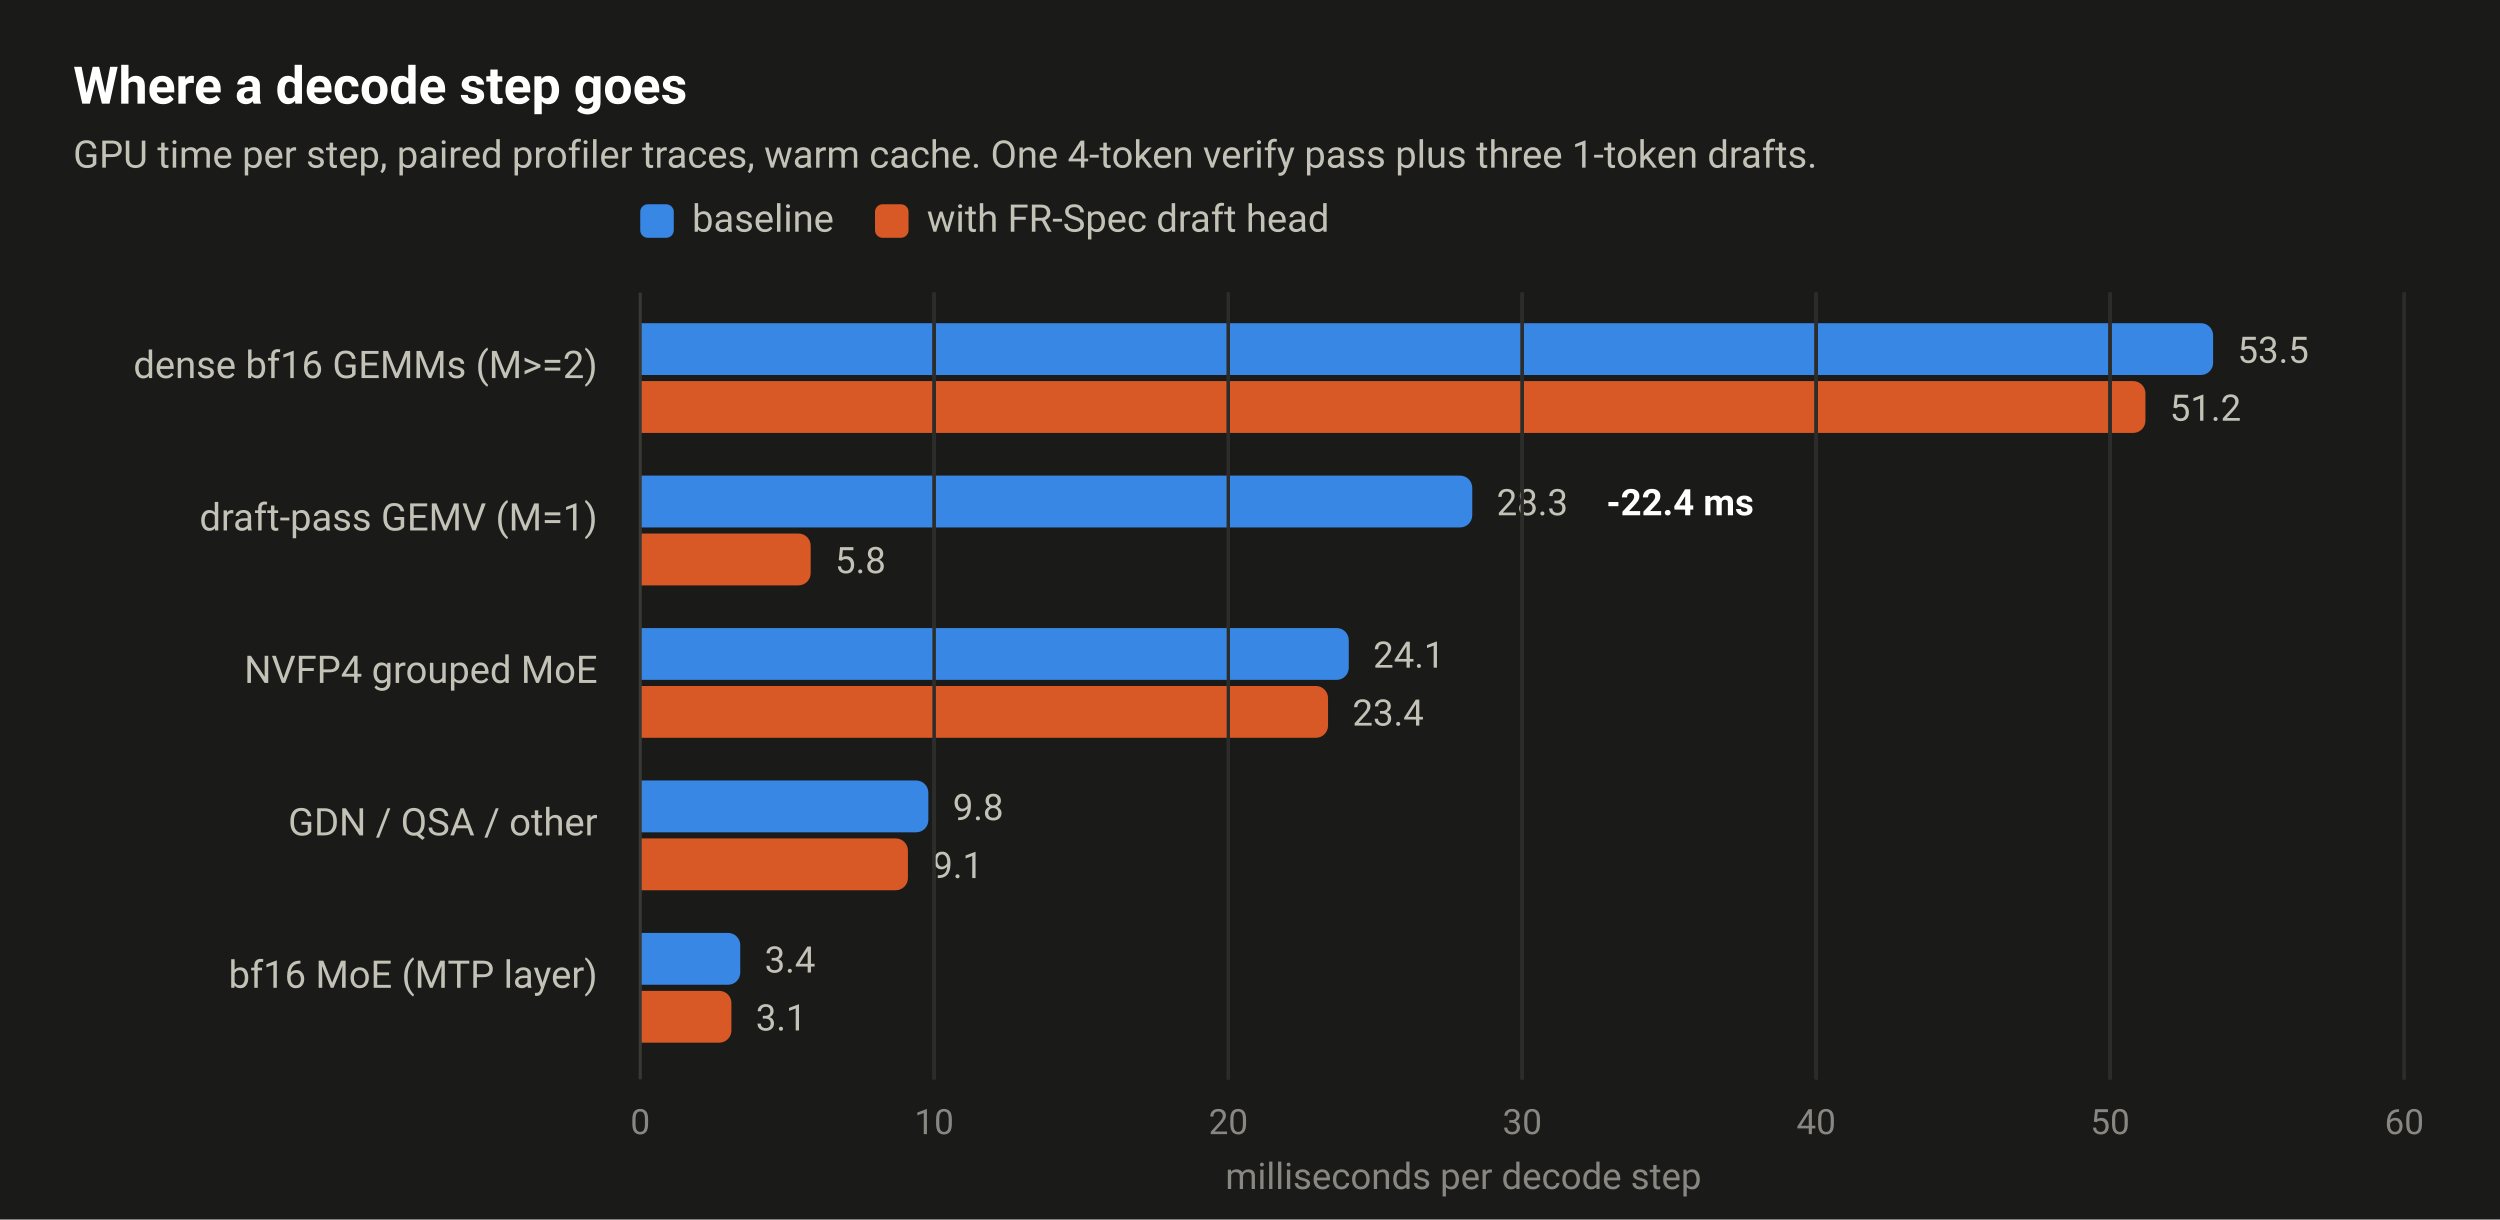
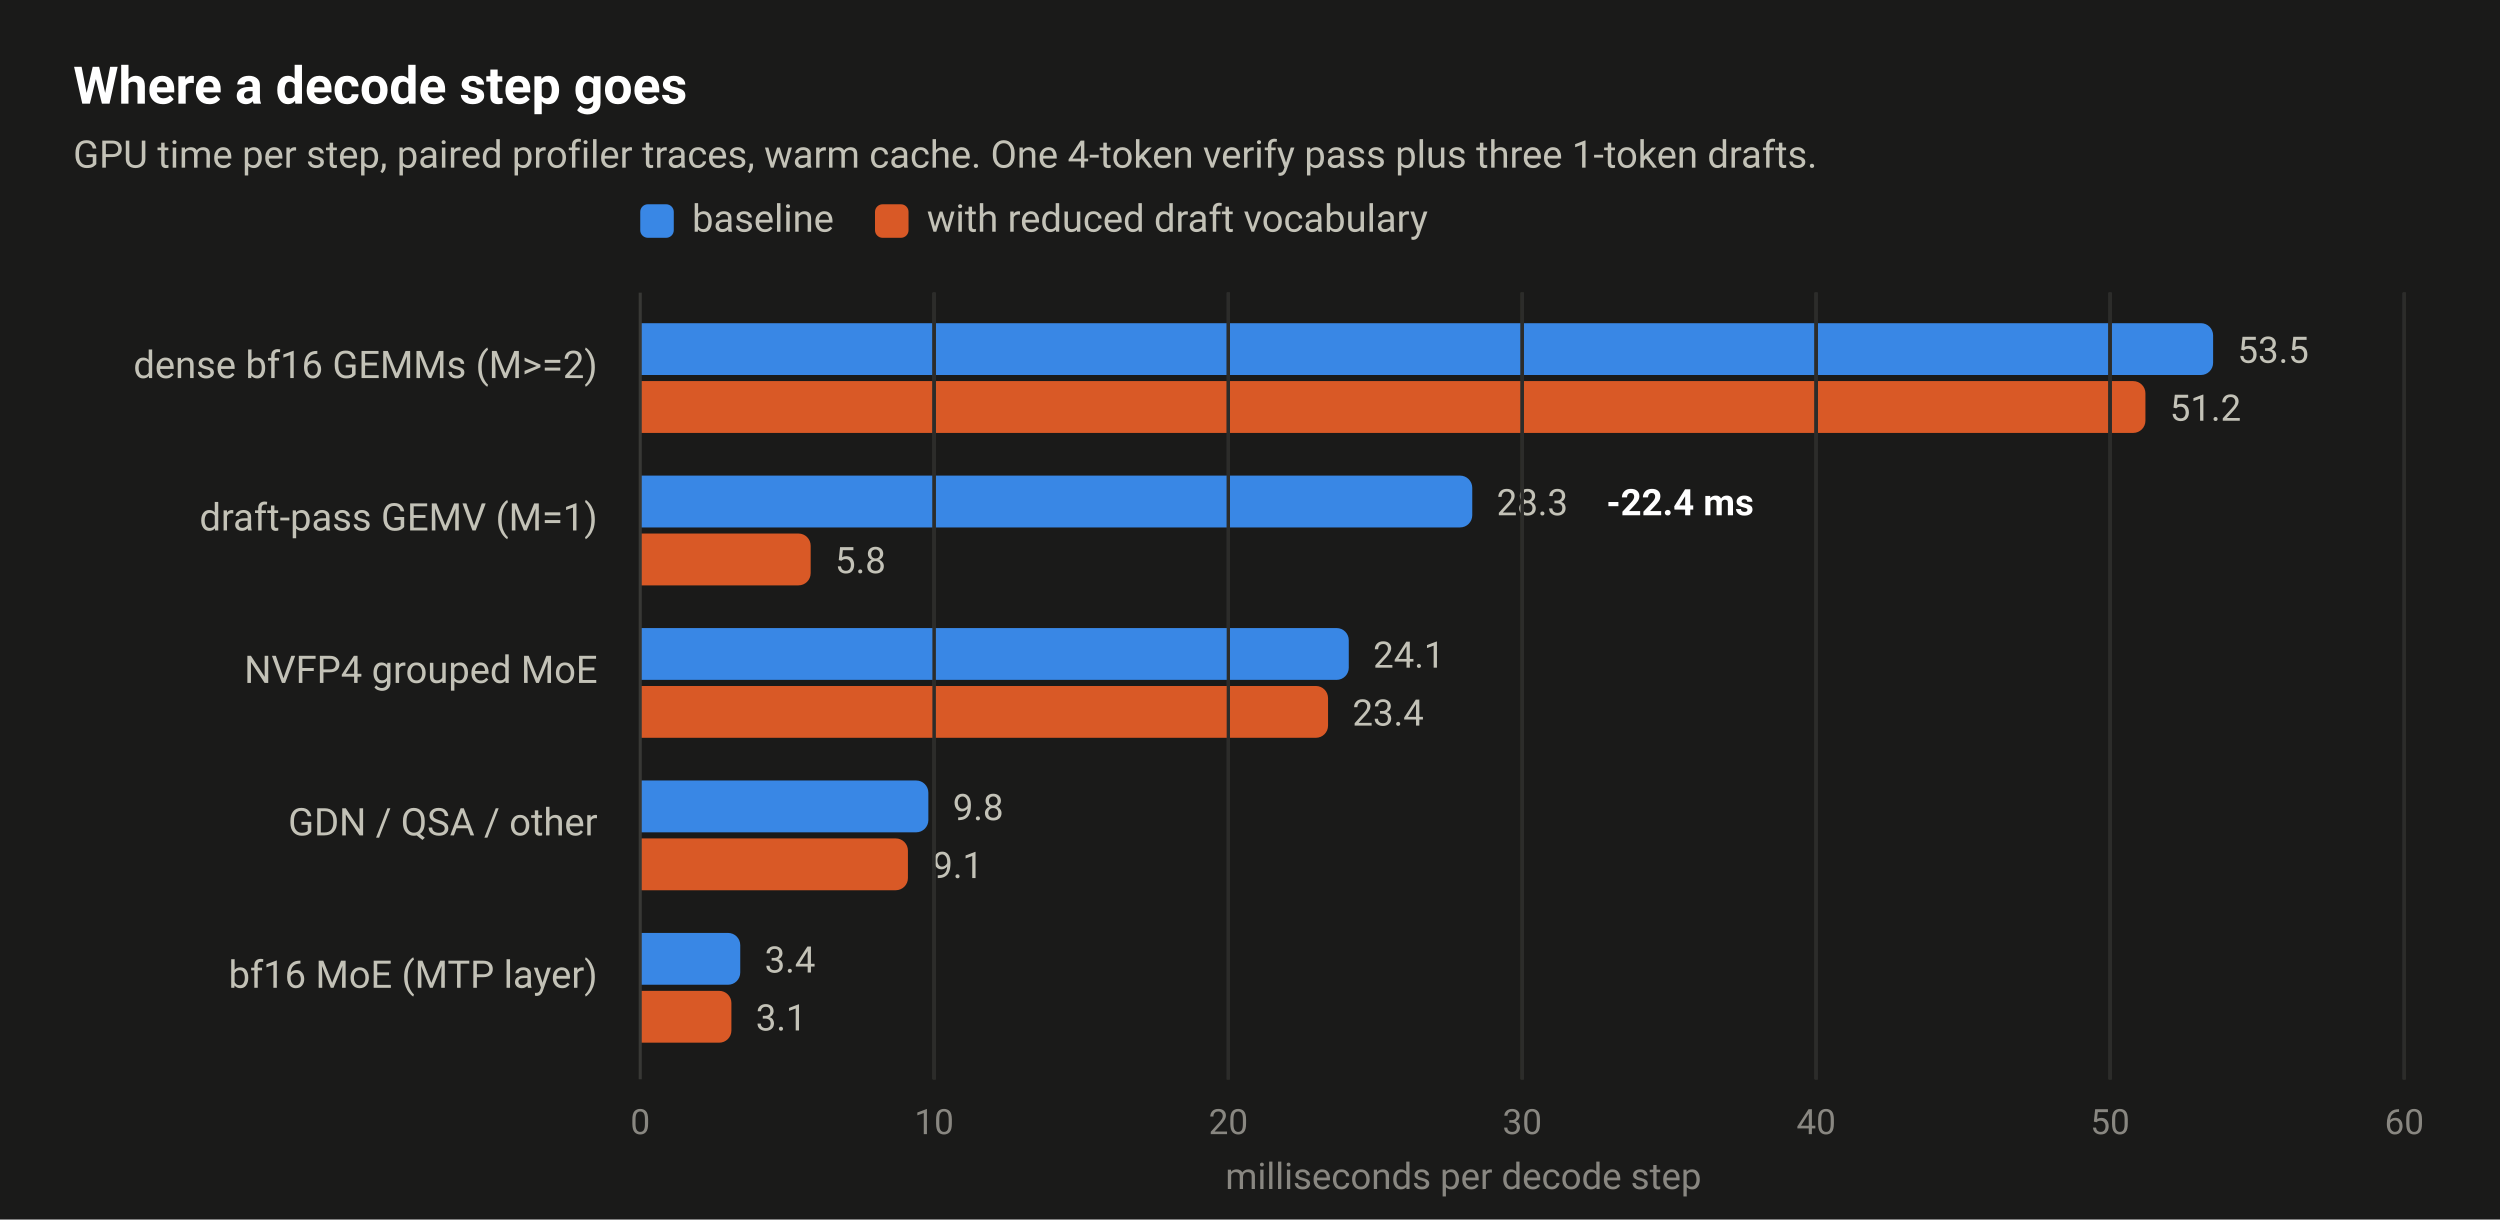
<svg xmlns="http://www.w3.org/2000/svg" viewBox="0 0 820 400" width="820" height="400" role="img" aria-label="Baseline decode step by kernel family" font-family="ui-sans-serif,-apple-system,BlinkMacSystemFont,'Segoe UI',Roboto,'Helvetica Neue',Arial,sans-serif">
  <rect width="820" height="400" fill="#1a1a19" />
  <text x="24.0" y="34.0" fill="#ffffff" font-size="17" text-anchor="start" font-weight="600">Where a decode step goes</text>
  <text x="24.0" y="55.0" fill="#c3c2b7" font-size="12.5" text-anchor="start" font-weight="400">GPU time per step, paired profiler traces, warm cache. One 4-token verify pass plus three 1-token drafts.</text>
  <rect x="210.0" y="67.0" width="11" height="11" rx="2.5" fill="#3987e5" />
  <text x="227.0" y="76.0" fill="#c3c2b7" font-size="12.5" text-anchor="start" font-weight="400">baseline</text>
  <rect x="287.0" y="67.0" width="11" height="11" rx="2.5" fill="#d95926" />
-   <text x="304.0" y="76.0" fill="#c3c2b7" font-size="12.5" text-anchor="start" font-weight="400">with FR-Spec draft head</text>
+   <text x="304.0" y="76.0" fill="#c3c2b7" font-size="12.5" text-anchor="start" font-weight="400">with reduced draft vocabulary</text>
  <line x1="306.4" y1="96.0" x2="306.4" y2="354.0" stroke="#2c2c2a" stroke-width="1" />
  <line x1="402.9" y1="96.0" x2="402.9" y2="354.0" stroke="#2c2c2a" stroke-width="1" />
  <line x1="499.3" y1="96.0" x2="499.3" y2="354.0" stroke="#2c2c2a" stroke-width="1" />
  <line x1="595.7" y1="96.0" x2="595.7" y2="354.0" stroke="#2c2c2a" stroke-width="1" />
  <line x1="692.1" y1="96.0" x2="692.1" y2="354.0" stroke="#2c2c2a" stroke-width="1" />
  <line x1="788.6" y1="96.0" x2="788.6" y2="354.0" stroke="#2c2c2a" stroke-width="1" />
  <text x="196.0" y="124.0" fill="#c3c2b7" font-size="12.5" text-anchor="end" font-weight="400">dense bf16 GEMMs (M&gt;=2)</text>
  <path d="M210.0,106.0 H721.9 a4,4 0 0 1 4,4 V119.0 a4,4 0 0 1 -4,4 H210.0 Z" fill="#3987e5" />
  <text x="733.9" y="119.0" fill="#c3c2b7" font-size="12" text-anchor="start" font-weight="400">53.5</text>
  <path d="M210.0,125.0 H699.7 a4,4 0 0 1 4,4 V138.0 a4,4 0 0 1 -4,4 H210.0 Z" fill="#d95926" />
  <text x="711.7" y="138.0" fill="#c3c2b7" font-size="12" text-anchor="start" font-weight="400">51.2</text>
  <line x1="306.4" y1="96.0" x2="306.4" y2="354.0" stroke="#2c2c2a" stroke-width="1" />
  <line x1="402.9" y1="96.0" x2="402.9" y2="354.0" stroke="#2c2c2a" stroke-width="1" />
  <line x1="499.3" y1="96.0" x2="499.3" y2="354.0" stroke="#2c2c2a" stroke-width="1" />
  <line x1="595.7" y1="96.0" x2="595.7" y2="354.0" stroke="#2c2c2a" stroke-width="1" />
  <line x1="692.1" y1="96.0" x2="692.1" y2="354.0" stroke="#2c2c2a" stroke-width="1" />
  <line x1="788.6" y1="96.0" x2="788.6" y2="354.0" stroke="#2c2c2a" stroke-width="1" />
  <text x="196.0" y="174.0" fill="#c3c2b7" font-size="12.5" text-anchor="end" font-weight="400">draft-pass GEMV (M=1)</text>
  <path d="M210.0,156.0 H478.9 a4,4 0 0 1 4,4 V169.0 a4,4 0 0 1 -4,4 H210.0 Z" fill="#3987e5" />
  <text x="490.9" y="169.0" fill="#c3c2b7" font-size="12" text-anchor="start" font-weight="400">28.3</text>
  <path d="M210.0,175.0 H261.9 a4,4 0 0 1 4,4 V188.0 a4,4 0 0 1 -4,4 H210.0 Z" fill="#d95926" />
  <text x="273.9" y="188.0" fill="#c3c2b7" font-size="12" text-anchor="start" font-weight="400">5.8</text>
  <text x="526.9" y="169.0" fill="#ffffff" font-size="12" text-anchor="start" font-weight="600">-22.4 ms</text>
  <line x1="306.4" y1="96.0" x2="306.4" y2="354.0" stroke="#2c2c2a" stroke-width="1" />
  <line x1="402.9" y1="96.0" x2="402.9" y2="354.0" stroke="#2c2c2a" stroke-width="1" />
  <line x1="499.3" y1="96.0" x2="499.3" y2="354.0" stroke="#2c2c2a" stroke-width="1" />
  <line x1="595.7" y1="96.0" x2="595.7" y2="354.0" stroke="#2c2c2a" stroke-width="1" />
  <line x1="692.1" y1="96.0" x2="692.1" y2="354.0" stroke="#2c2c2a" stroke-width="1" />
  <line x1="788.6" y1="96.0" x2="788.6" y2="354.0" stroke="#2c2c2a" stroke-width="1" />
  <text x="196.0" y="224.0" fill="#c3c2b7" font-size="12.5" text-anchor="end" font-weight="400">NVFP4 grouped MoE</text>
  <path d="M210.0,206.0 H438.4 a4,4 0 0 1 4,4 V219.0 a4,4 0 0 1 -4,4 H210.0 Z" fill="#3987e5" />
  <text x="450.4" y="219.0" fill="#c3c2b7" font-size="12" text-anchor="start" font-weight="400">24.1</text>
  <path d="M210.0,225.0 H431.6 a4,4 0 0 1 4,4 V238.0 a4,4 0 0 1 -4,4 H210.0 Z" fill="#d95926" />
  <text x="443.6" y="238.0" fill="#c3c2b7" font-size="12" text-anchor="start" font-weight="400">23.4</text>
  <line x1="306.4" y1="96.0" x2="306.4" y2="354.0" stroke="#2c2c2a" stroke-width="1" />
  <line x1="402.9" y1="96.0" x2="402.9" y2="354.0" stroke="#2c2c2a" stroke-width="1" />
  <line x1="499.3" y1="96.0" x2="499.3" y2="354.0" stroke="#2c2c2a" stroke-width="1" />
  <line x1="595.7" y1="96.0" x2="595.7" y2="354.0" stroke="#2c2c2a" stroke-width="1" />
  <line x1="692.1" y1="96.0" x2="692.1" y2="354.0" stroke="#2c2c2a" stroke-width="1" />
  <line x1="788.6" y1="96.0" x2="788.6" y2="354.0" stroke="#2c2c2a" stroke-width="1" />
  <text x="196.0" y="274.0" fill="#c3c2b7" font-size="12.5" text-anchor="end" font-weight="400">GDN / QSA / other</text>
  <path d="M210.0,256.0 H300.5 a4,4 0 0 1 4,4 V269.0 a4,4 0 0 1 -4,4 H210.0 Z" fill="#3987e5" />
  <text x="312.5" y="269.0" fill="#c3c2b7" font-size="12" text-anchor="start" font-weight="400">9.8</text>
  <path d="M210.0,275.0 H293.8 a4,4 0 0 1 4,4 V288.0 a4,4 0 0 1 -4,4 H210.0 Z" fill="#d95926" />
  <text x="305.8" y="288.0" fill="#c3c2b7" font-size="12" text-anchor="start" font-weight="400">9.1</text>
  <line x1="306.4" y1="96.0" x2="306.4" y2="354.0" stroke="#2c2c2a" stroke-width="1" />
  <line x1="402.9" y1="96.0" x2="402.9" y2="354.0" stroke="#2c2c2a" stroke-width="1" />
  <line x1="499.3" y1="96.0" x2="499.3" y2="354.0" stroke="#2c2c2a" stroke-width="1" />
  <line x1="595.7" y1="96.0" x2="595.7" y2="354.0" stroke="#2c2c2a" stroke-width="1" />
  <line x1="692.1" y1="96.0" x2="692.1" y2="354.0" stroke="#2c2c2a" stroke-width="1" />
  <line x1="788.6" y1="96.0" x2="788.6" y2="354.0" stroke="#2c2c2a" stroke-width="1" />
  <text x="196.0" y="324.0" fill="#c3c2b7" font-size="12.5" text-anchor="end" font-weight="400">bf16 MoE (MTP layer)</text>
  <path d="M210.0,306.0 H238.8 a4,4 0 0 1 4,4 V319.0 a4,4 0 0 1 -4,4 H210.0 Z" fill="#3987e5" />
  <text x="250.8" y="319.0" fill="#c3c2b7" font-size="12" text-anchor="start" font-weight="400">3.4</text>
  <path d="M210.0,325.0 H235.9 a4,4 0 0 1 4,4 V338.0 a4,4 0 0 1 -4,4 H210.0 Z" fill="#d95926" />
  <text x="247.9" y="338.0" fill="#c3c2b7" font-size="12" text-anchor="start" font-weight="400">3.1</text>
  <line x1="210" y1="96.0" x2="210" y2="354.0" stroke="#383835" stroke-width="1" />
  <text x="210.0" y="372.0" fill="#898781" font-size="11.5" text-anchor="middle" font-weight="400">0</text>
  <text x="306.4" y="372.0" fill="#898781" font-size="11.5" text-anchor="middle" font-weight="400">10</text>
  <text x="402.9" y="372.0" fill="#898781" font-size="11.5" text-anchor="middle" font-weight="400">20</text>
  <text x="499.3" y="372.0" fill="#898781" font-size="11.5" text-anchor="middle" font-weight="400">30</text>
  <text x="595.7" y="372.0" fill="#898781" font-size="11.5" text-anchor="middle" font-weight="400">40</text>
  <text x="692.1" y="372.0" fill="#898781" font-size="11.5" text-anchor="middle" font-weight="400">50</text>
  <text x="788.6" y="372.0" fill="#898781" font-size="11.5" text-anchor="middle" font-weight="400">60</text>
  <text x="480.0" y="390.0" fill="#898781" font-size="12" text-anchor="middle" font-weight="400">milliseconds per decode step</text>
</svg>
